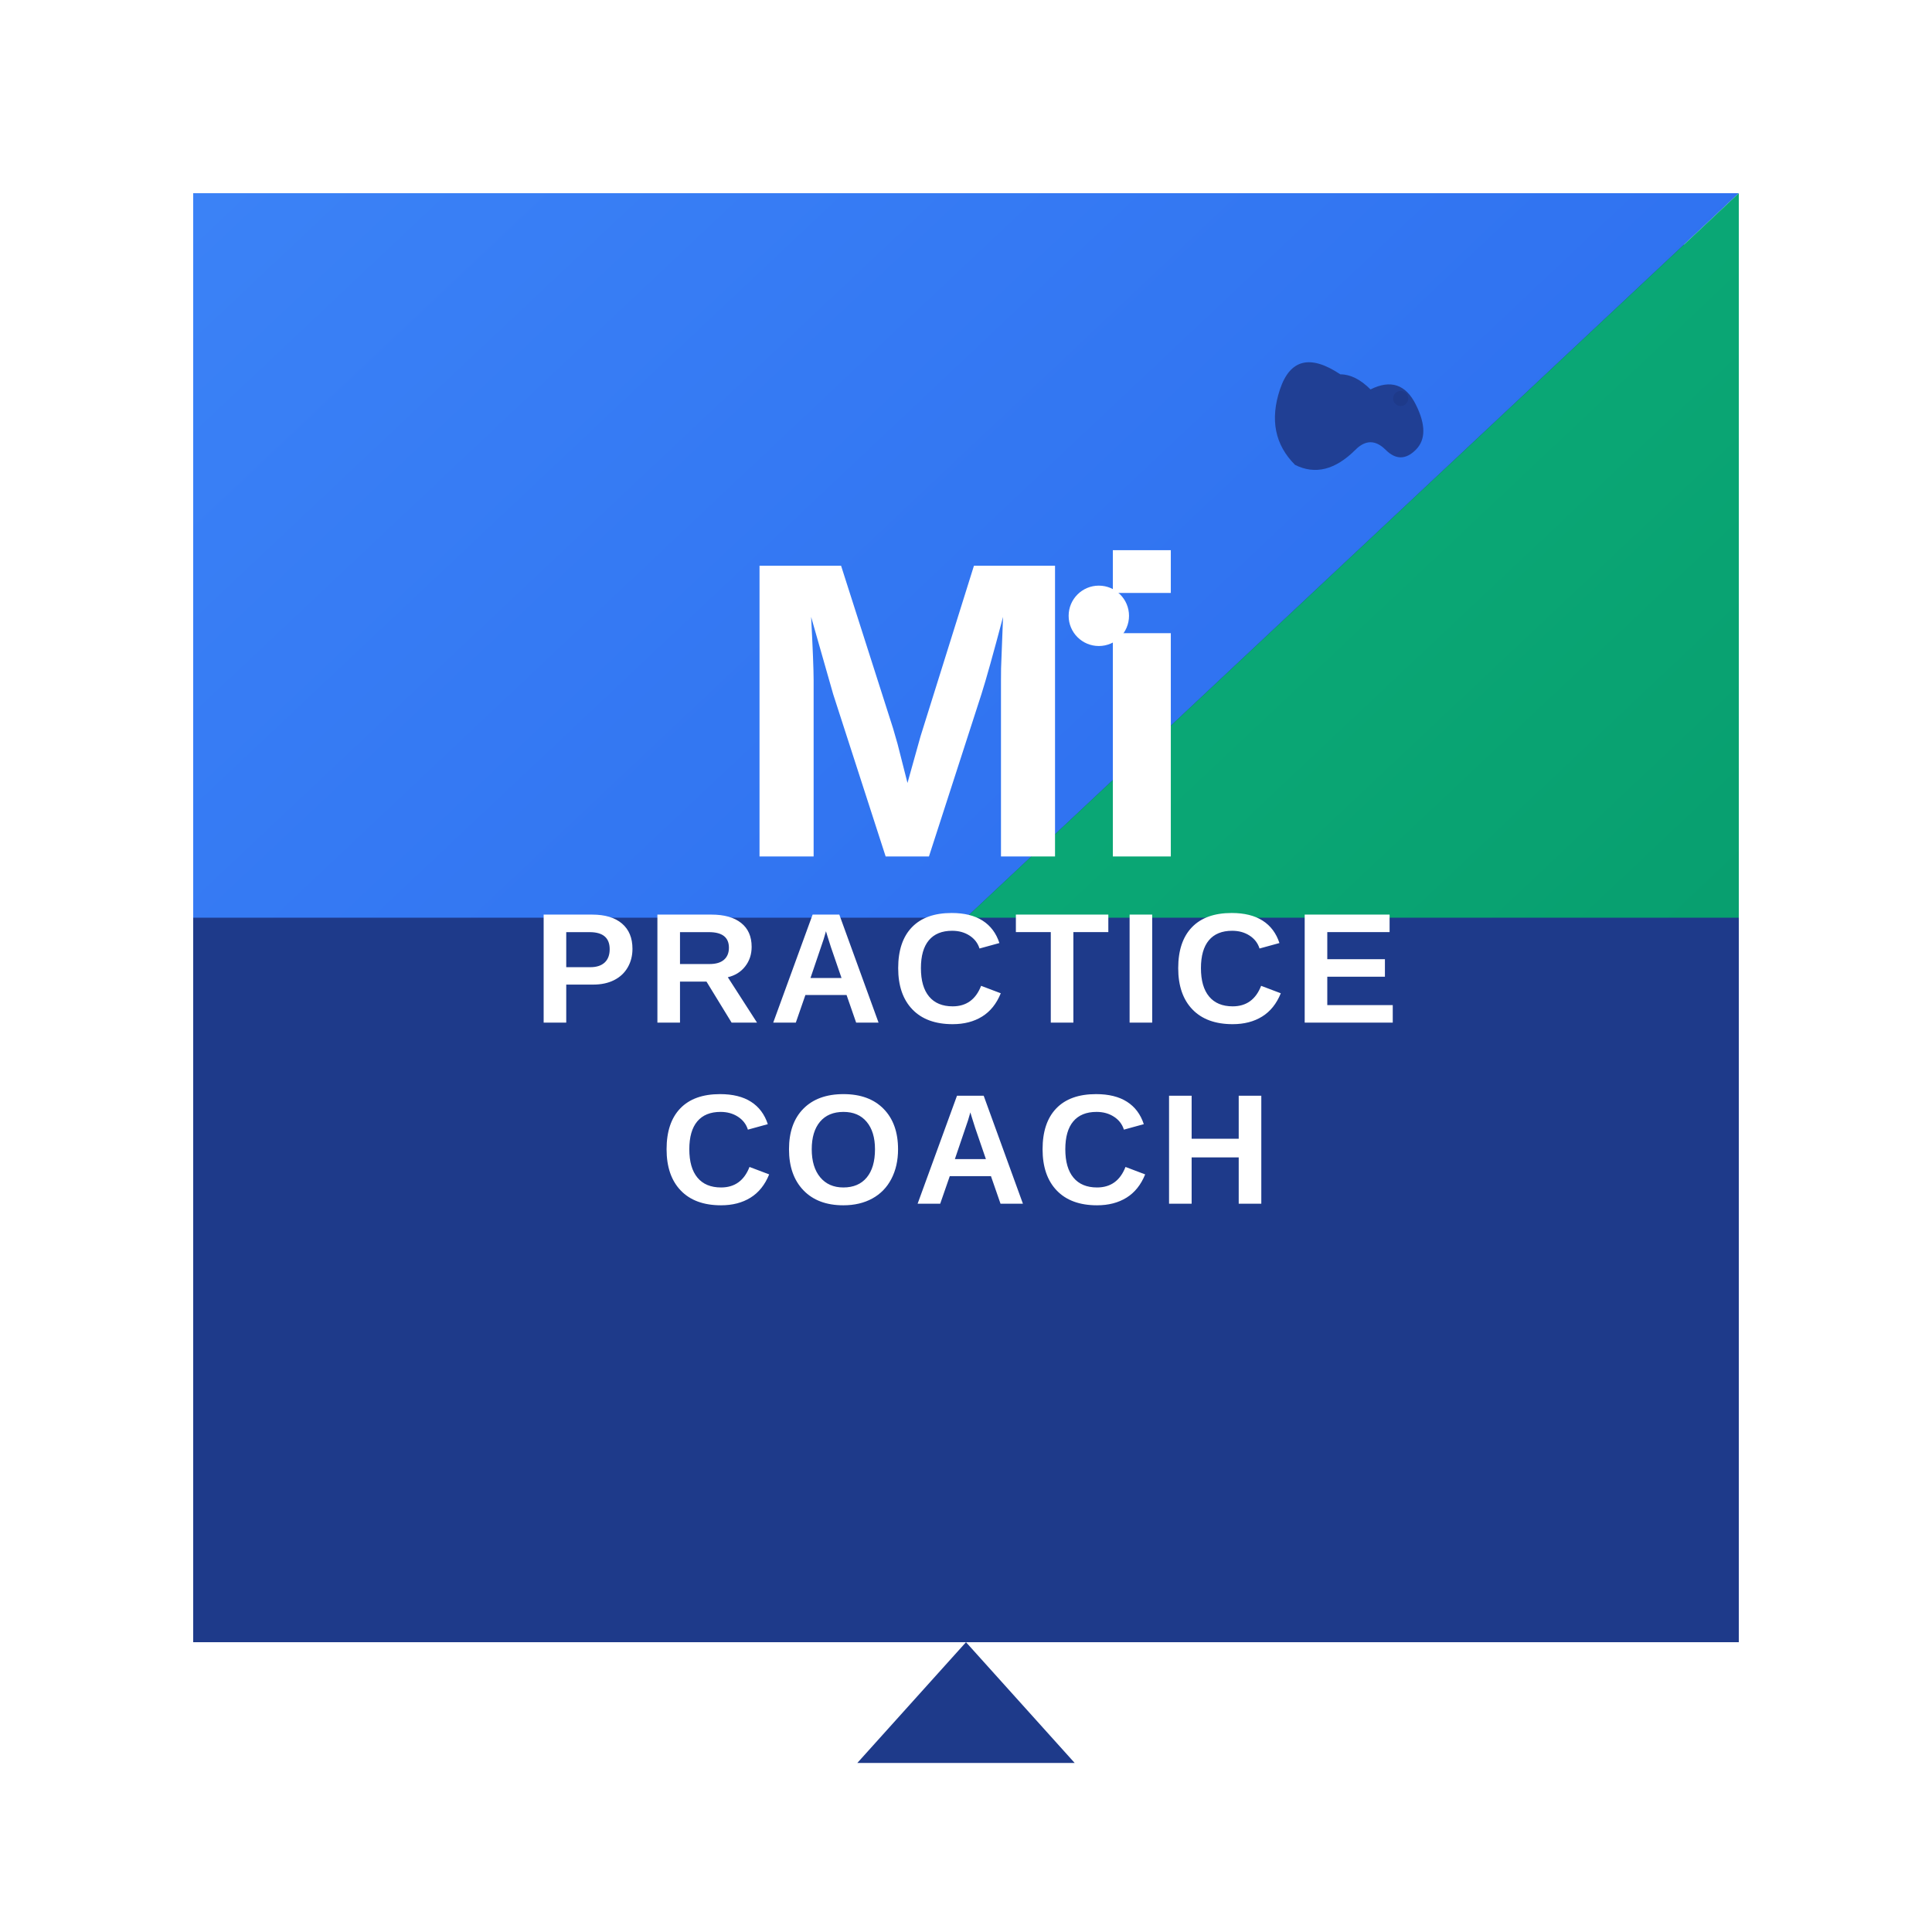
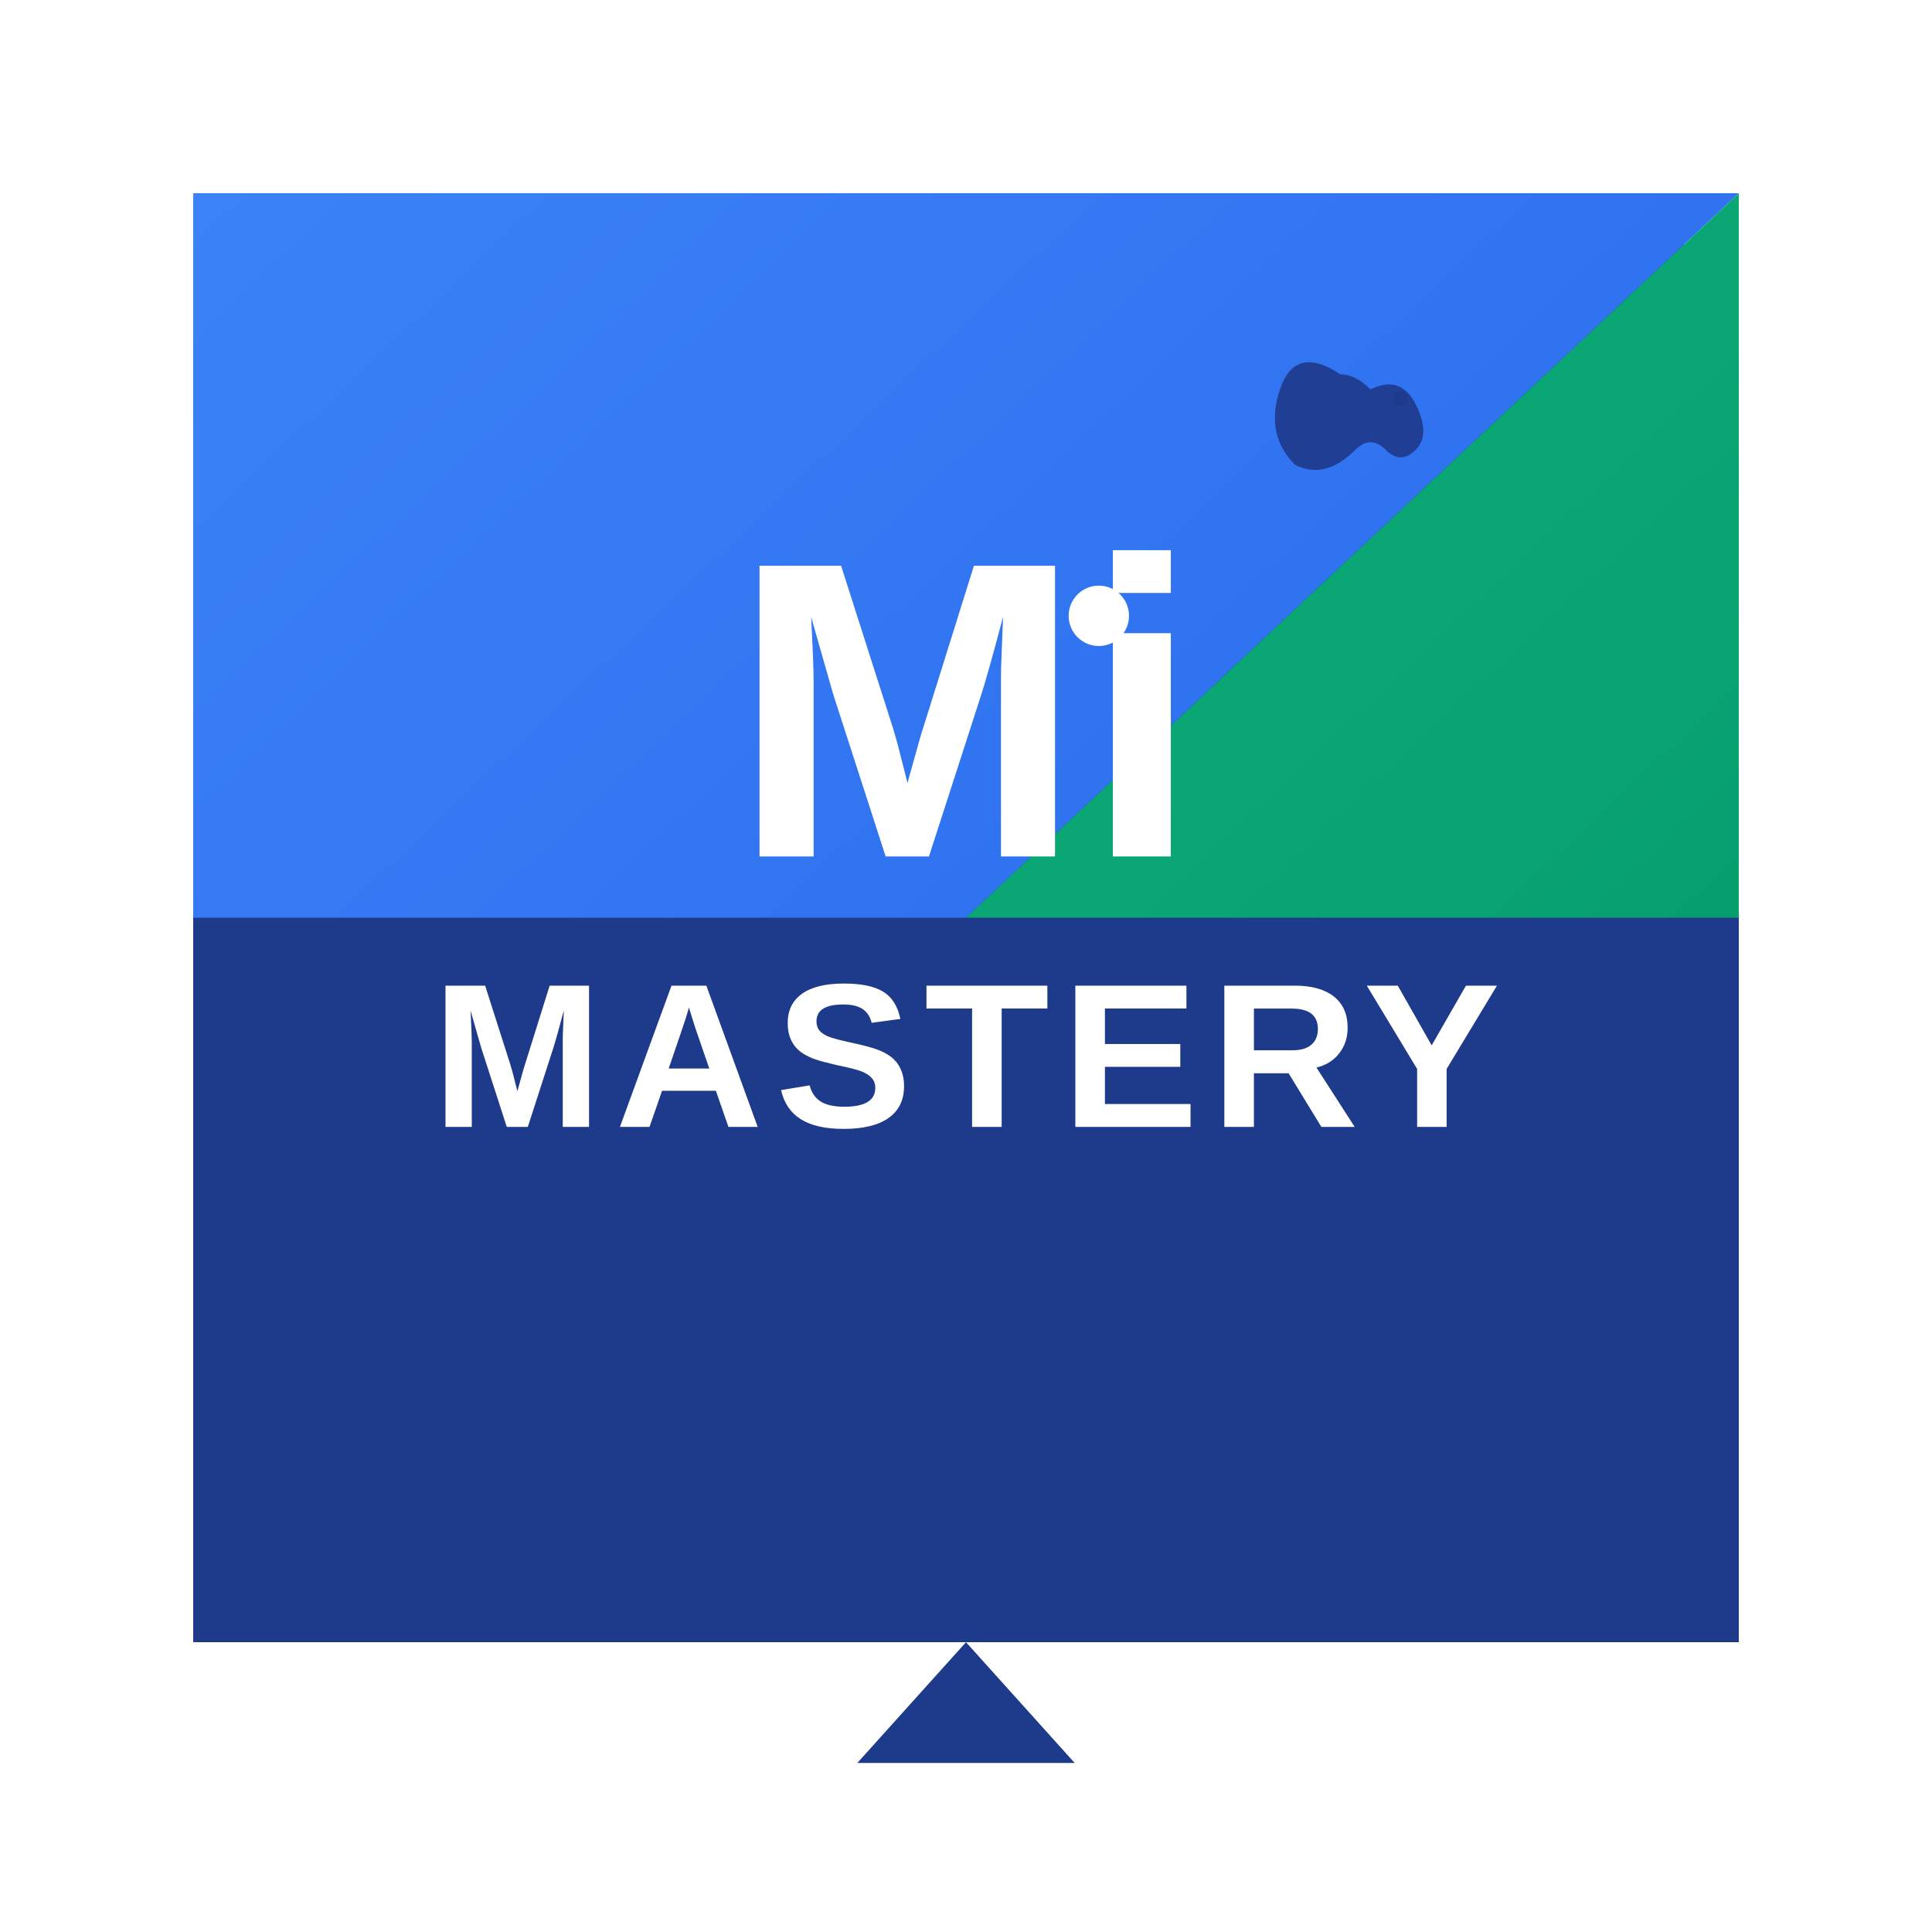
<svg xmlns="http://www.w3.org/2000/svg" viewBox="0 0 192 192" width="192" height="192">
  <rect width="192" height="192" fill="white" />
  <g transform="translate(19.2, 19.2) scale(0.3)">
    <defs>
      <linearGradient id="blueGrad" x1="0%" y1="0%" x2="100%" y2="100%">
        <stop offset="0%" style="stop-color:#3b82f6;stop-opacity:1" />
        <stop offset="100%" style="stop-color:#2563eb;stop-opacity:1" />
      </linearGradient>
      <linearGradient id="greenGrad" x1="0%" y1="0%" x2="100%" y2="100%">
        <stop offset="0%" style="stop-color:#10b981;stop-opacity:1" />
        <stop offset="100%" style="stop-color:#059669;stop-opacity:1" />
      </linearGradient>
    </defs>
    <rect width="512" height="480" rx="60" fill="#1e3a8a" />
    <path d="M0,0 L512,0 L0,480 Z" fill="url(#blueGrad)" />
    <path d="M512,0 L512,480 L0,480 Z" fill="url(#greenGrad)" />
    <rect x="0" y="240" width="512" height="240" fill="#1e3a8a" />
    <path d="M256,480 L220,520 L292,520 Z" fill="#1e3a8a" />
    <g transform="translate(380, 60)">
      <path d="M0,0 Q-15,-10 -20,5 Q-25,20 -15,30 Q-5,35 5,25 Q10,20 15,25 Q20,30 25,25 Q30,20 25,10 Q20,0 10,5 Q5,0 0,0 Z" fill="#1e3a8a" opacity="0.9" />
      <circle cx="20" cy="8" r="2.5" fill="#1e3a8a" />
    </g>
    <text x="256" y="180" font-family="Arial, Helvetica, sans-serif" font-size="140" font-weight="900" fill="white" text-anchor="middle" dominant-baseline="middle">Mi</text>
    <circle cx="300" cy="140" r="10" fill="white" />
-     <text x="256" y="260" font-family="Arial, Helvetica, sans-serif" font-size="52" font-weight="700" fill="white" text-anchor="middle" dominant-baseline="middle" letter-spacing="3">PRACTICE</text>
-     <text x="256" y="320" font-family="Arial, Helvetica, sans-serif" font-size="52" font-weight="700" fill="white" text-anchor="middle" dominant-baseline="middle" letter-spacing="3">COACH</text>
+     <text x="256" y="290" font-family="Arial, Helvetica, sans-serif" font-size="68" font-weight="700" fill="white" text-anchor="middle" dominant-baseline="middle" letter-spacing="4">MASTERY</text>
  </g>
</svg>
